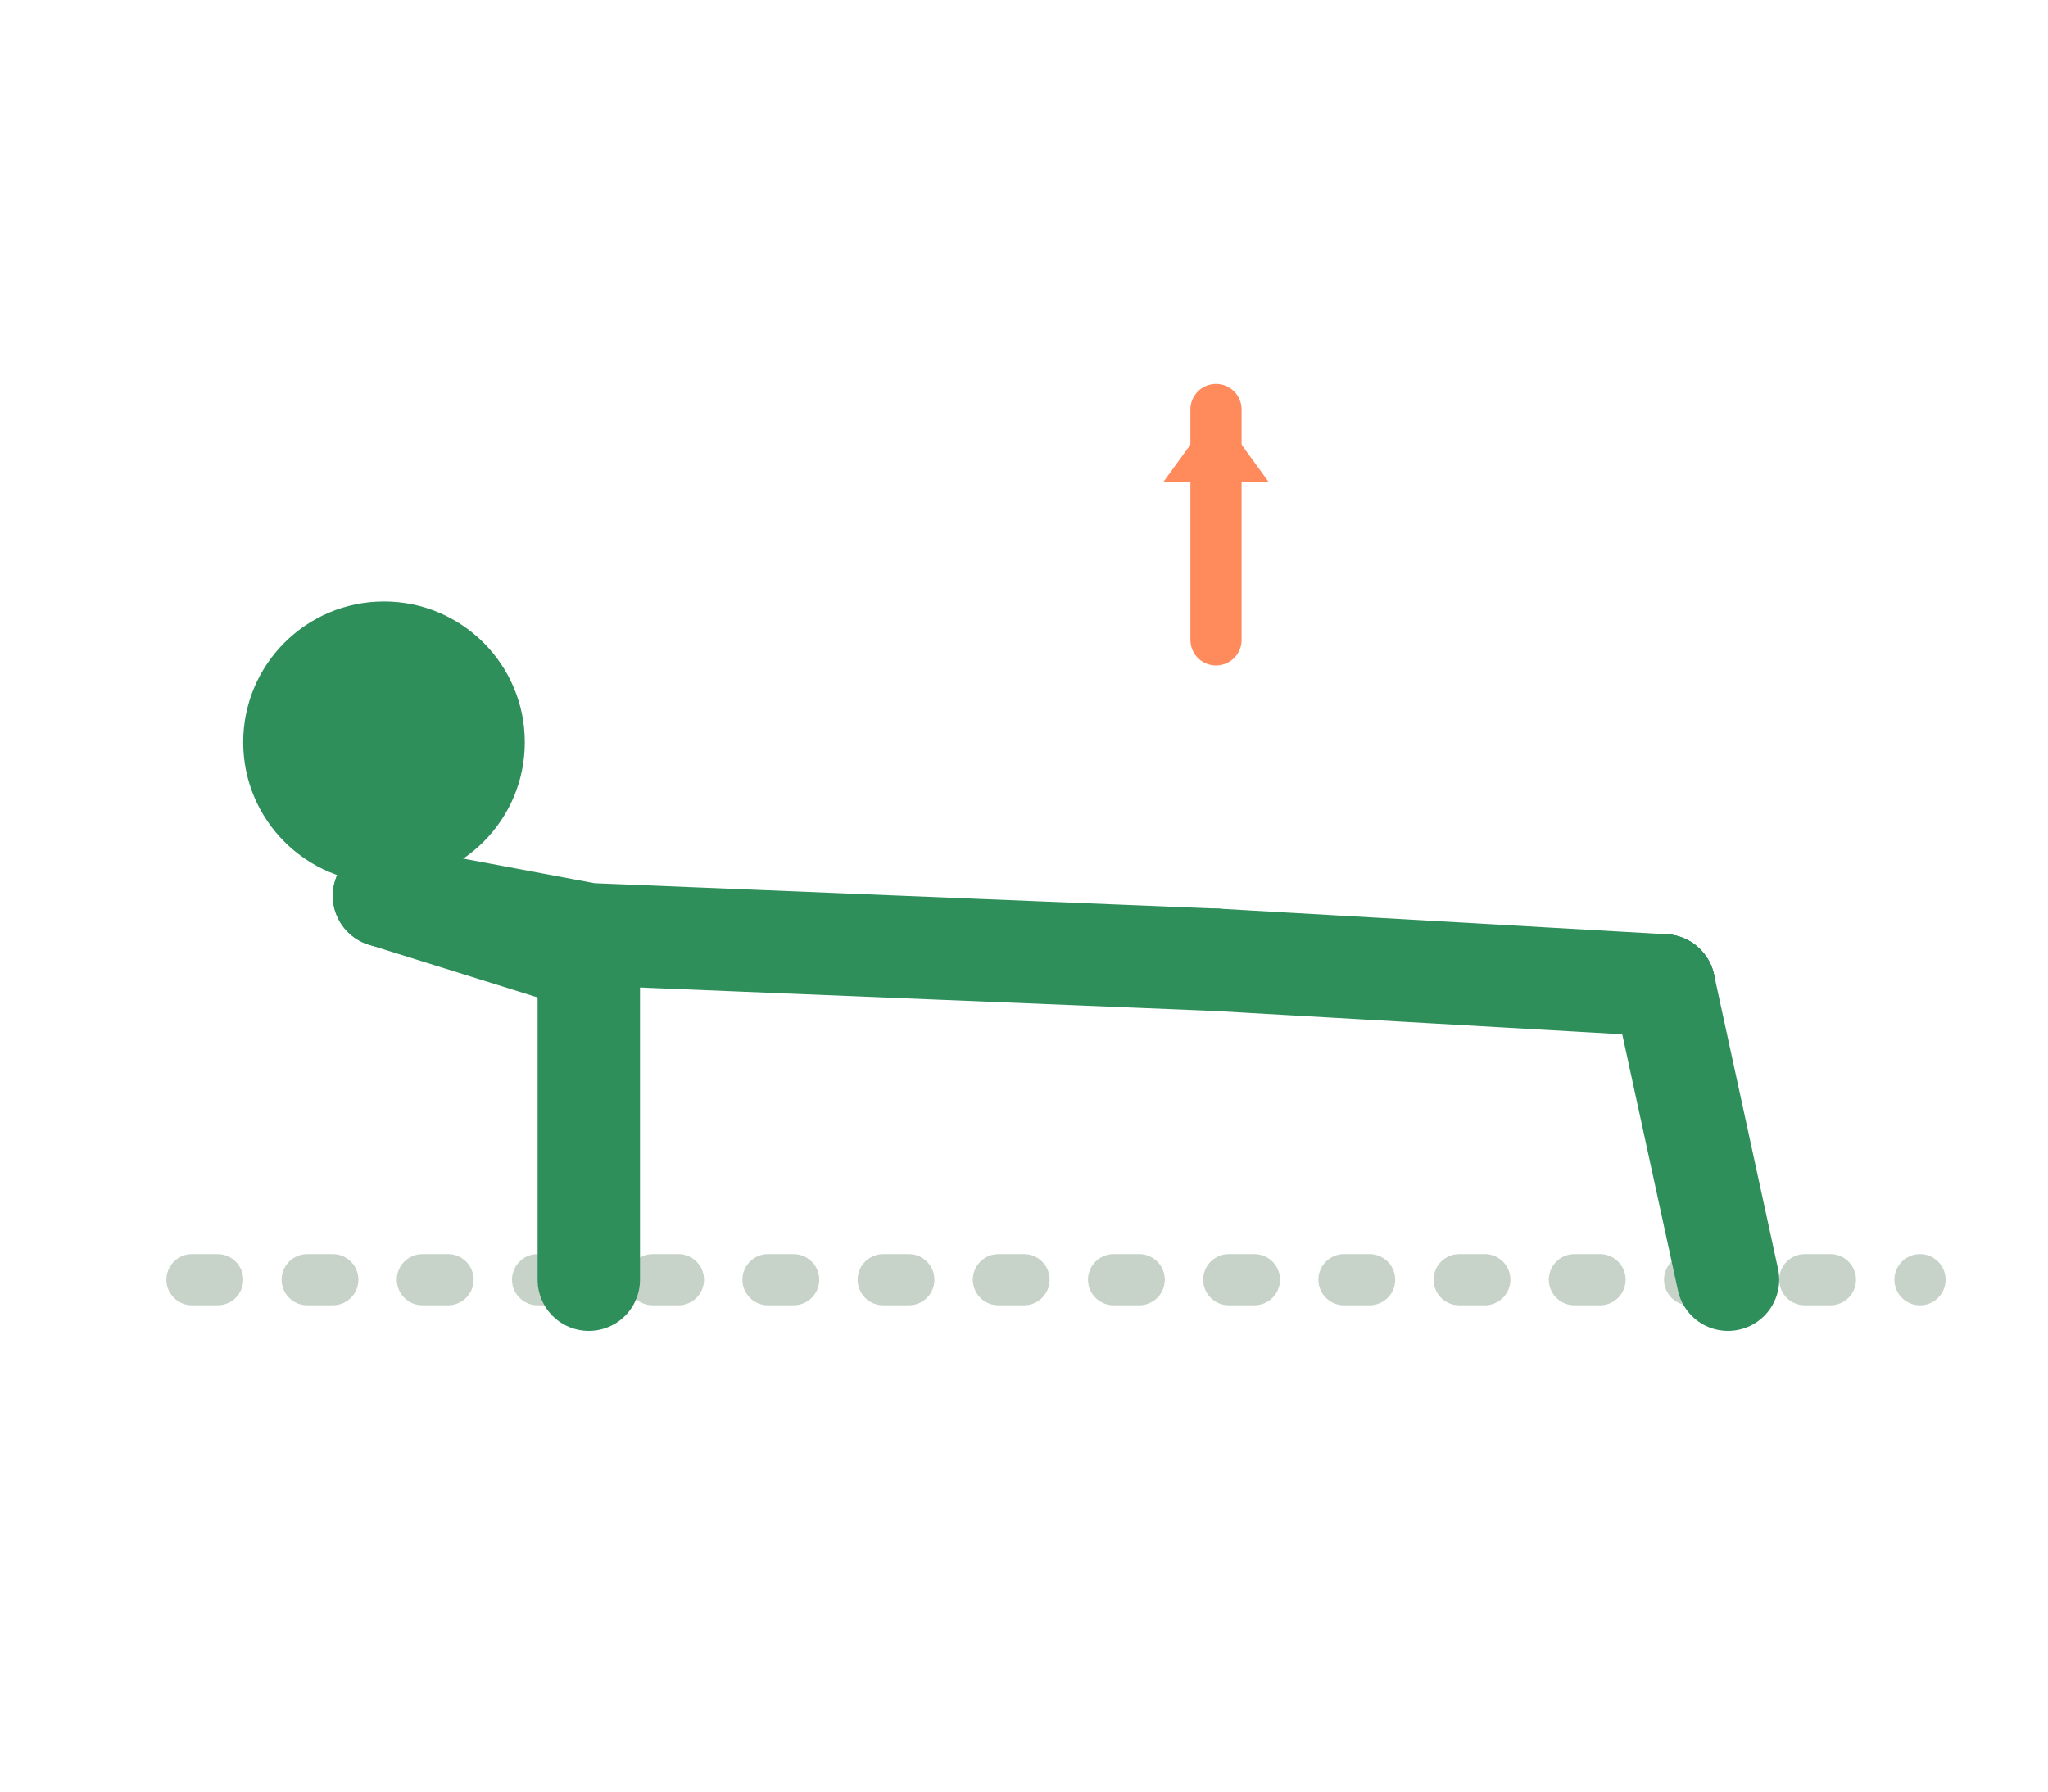
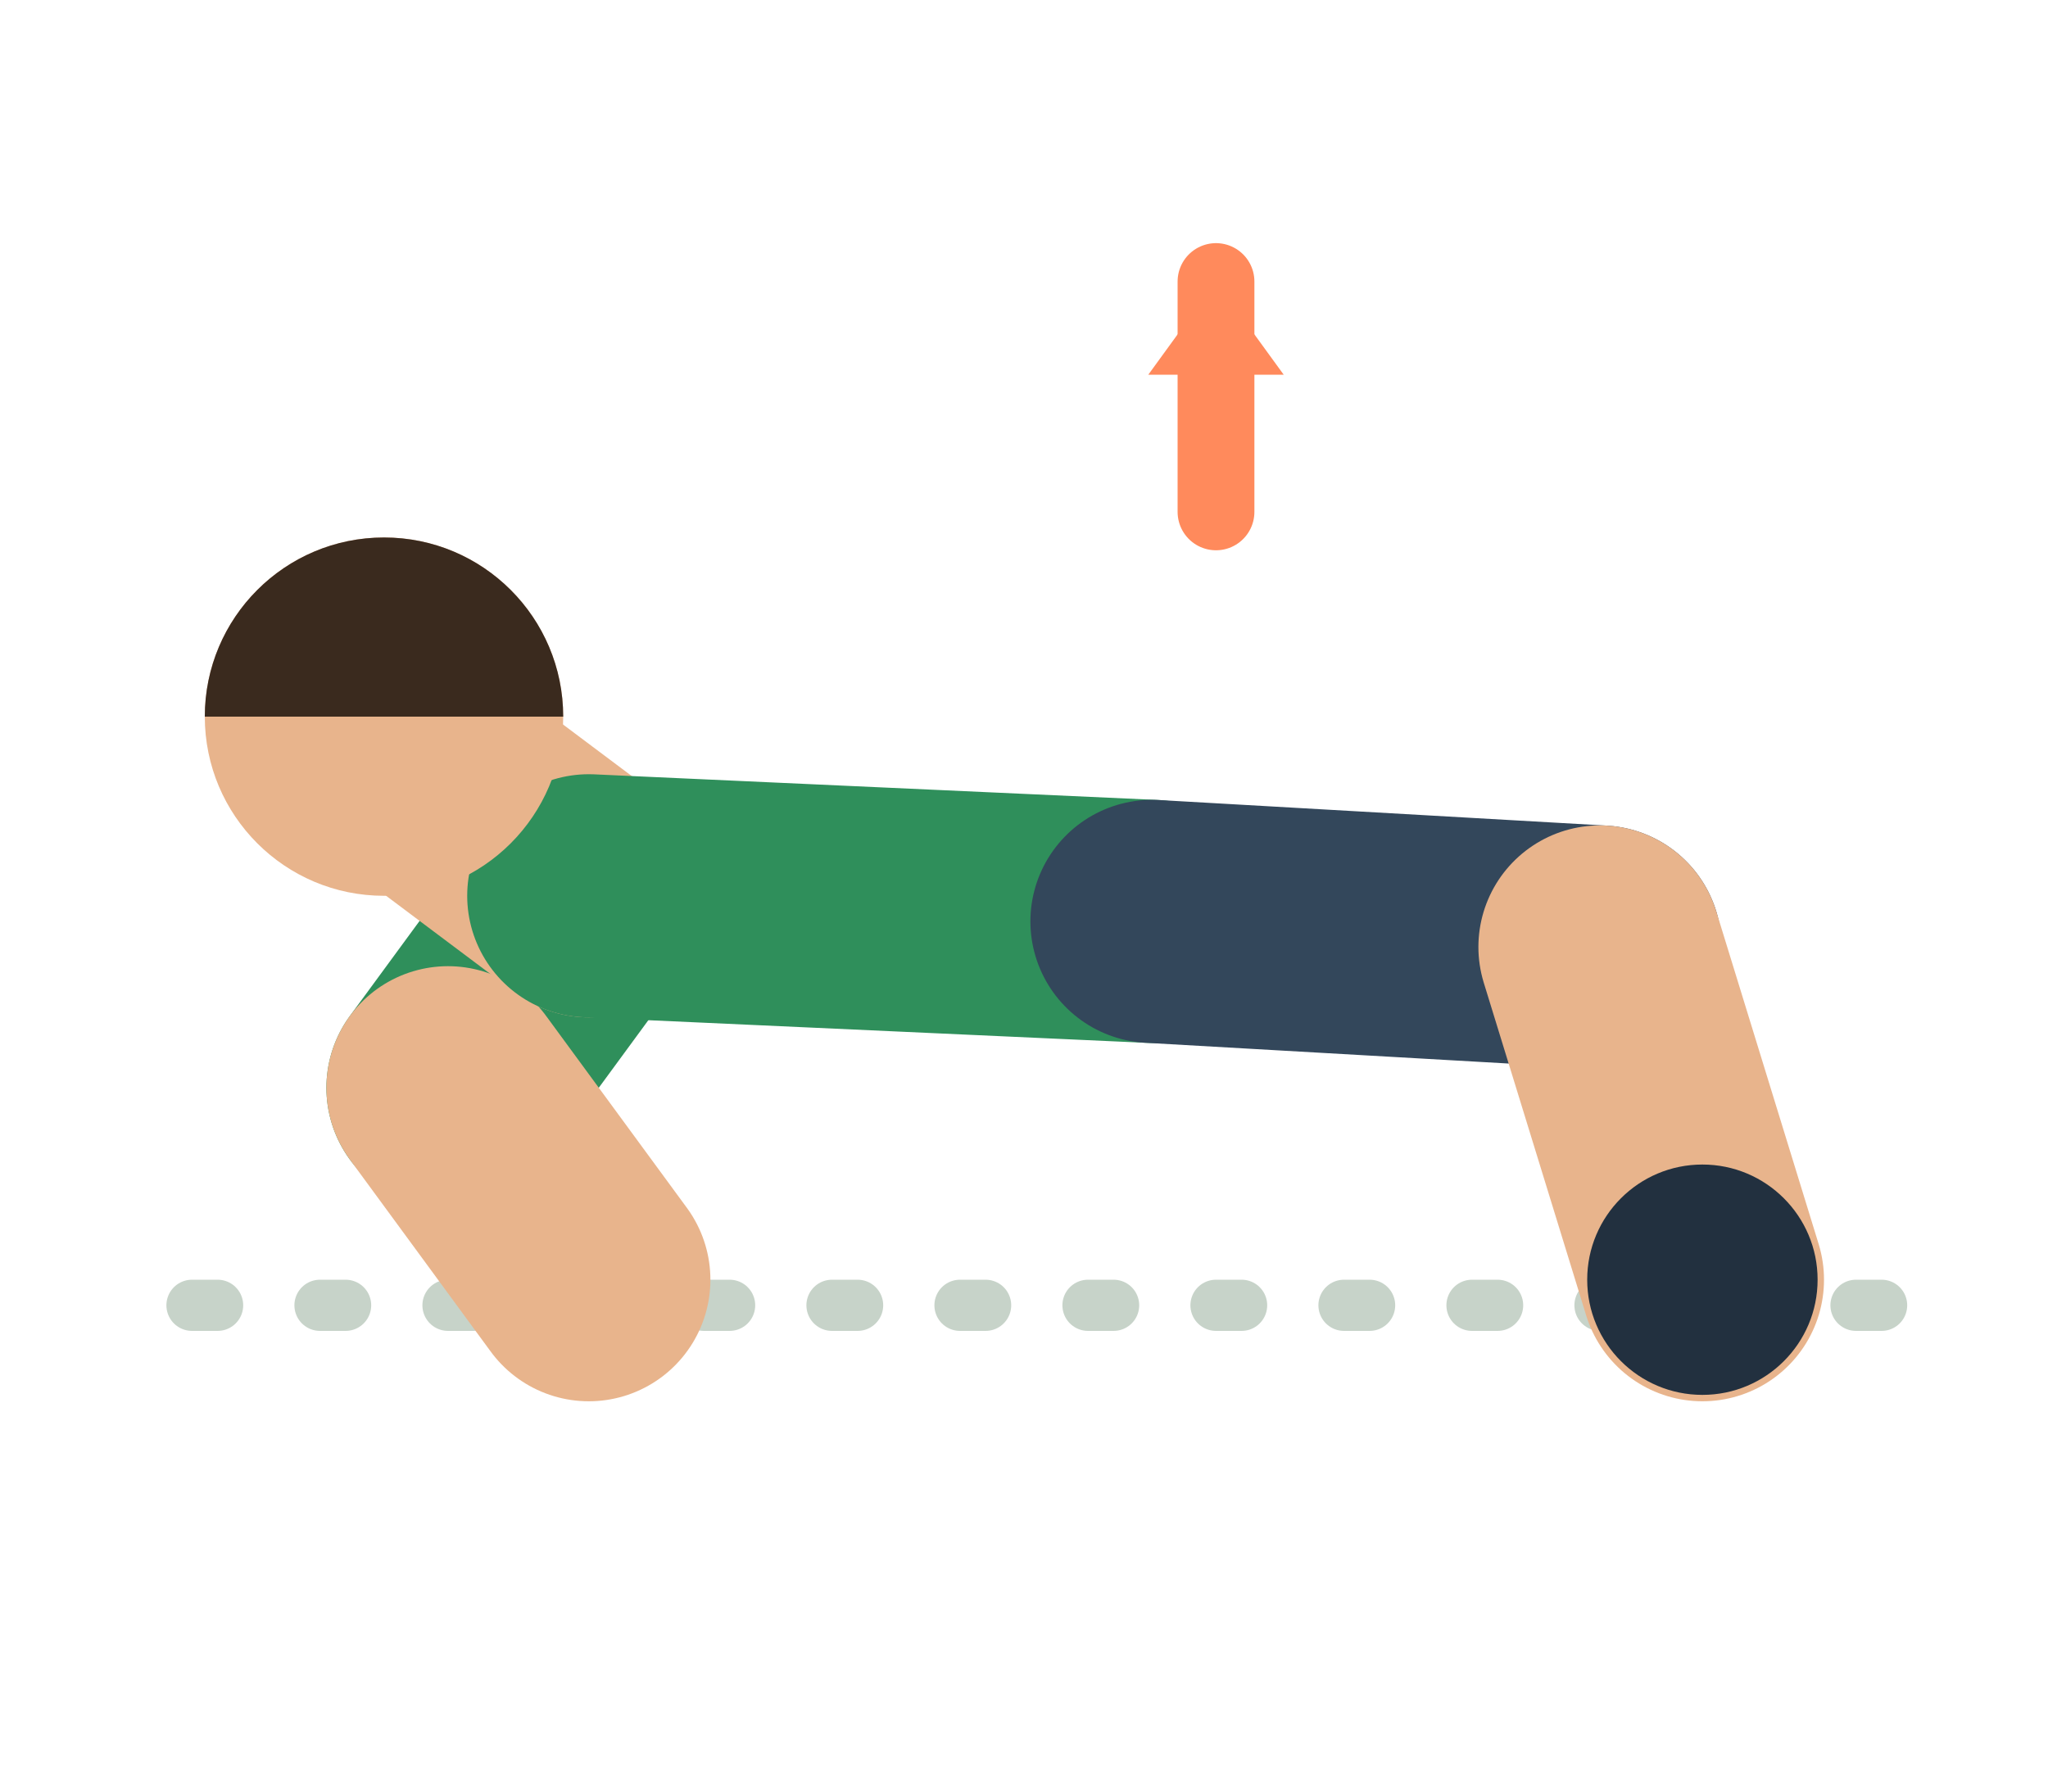
<svg xmlns="http://www.w3.org/2000/svg" viewBox="0 0 160 140">
-   <line x1="15" y1="100" x2="150" y2="100" stroke="#c7d3c9" stroke-width="4" stroke-dasharray="2 7" stroke-linecap="round" />
-   <path d="M46 75 L46 100" stroke="#2f8f5b" stroke-width="8" fill="none" stroke-linecap="round" stroke-linejoin="round" />
-   <path d="M30 70 L46 75" stroke="#2f8f5b" stroke-width="8" fill="none" stroke-linecap="round" stroke-linejoin="round" />
-   <path d="M30 70 L46 73 L95 75 L130 77" stroke="#2f8f5b" stroke-width="8" fill="none" stroke-linecap="round" stroke-linejoin="round" />
-   <path d="M130 77 L135 100" stroke="#2f8f5b" stroke-width="8" fill="none" stroke-linecap="round" stroke-linejoin="round" />
-   <circle cx="30" cy="58" r="11" fill="#2f8f5b" />
-   <circle cx="46" cy="74" r="4" fill="#2f8f5b" />
-   <circle cx="95" cy="75" r="4" fill="#2f8f5b" />
-   <circle cx="130" cy="77" r="4" fill="#2f8f5b" />
-   <line x1="95" y1="50" x2="95" y2="32" stroke="#ff8a5c" stroke-width="4" stroke-linecap="round" />
-   <polygon points="95,32 99.114,37.663 90.886,37.663" fill="#ff8a5c" />
+   <line x1="15" y1="102" x2="150" y2="102" stroke="#c7d3c9" stroke-width="4" stroke-dasharray="2 8" stroke-linecap="round" />
+   <path d="M46 70 L35 85" stroke="#2f8f5b" stroke-width="19" fill="none" stroke-linecap="round" stroke-linejoin="round" />
+   <path d="M35 85 L46 100" stroke="#e8b48c" stroke-width="19" fill="none" stroke-linecap="round" stroke-linejoin="round" />
+   <path d="M30 58 L46 70" stroke="#e8b48c" stroke-width="19" fill="none" stroke-linecap="round" stroke-linejoin="round" />
+   <path d="M46 70 L90 72" stroke="#2f8f5b" stroke-width="19" fill="none" stroke-linecap="round" stroke-linejoin="round" />
+   <path d="M90 72 L125 74" stroke="#33475b" stroke-width="19" fill="none" stroke-linecap="round" stroke-linejoin="round" />
+   <path d="M125 74 L133 100" stroke="#e8b48c" stroke-width="19" fill="none" stroke-linecap="round" stroke-linejoin="round" />
+   <circle cx="46" cy="100" r="8" fill="#e8b48c" />
+   <circle cx="133" cy="100" r="9" fill="#22303f" />
+   <circle cx="30" cy="56" r="14" fill="#e8b48c" />
+   <path d="M16 56 A14 14 0 0 1 44 56 Z" fill="#3a2a1e" />
+   <line x1="95" y1="40" x2="95" y2="22" stroke="#ff8a5c" stroke-width="6" stroke-linecap="round" />
+   <polygon points="95,22 100.29,29.281 89.71,29.281" fill="#ff8a5c" />
</svg>
